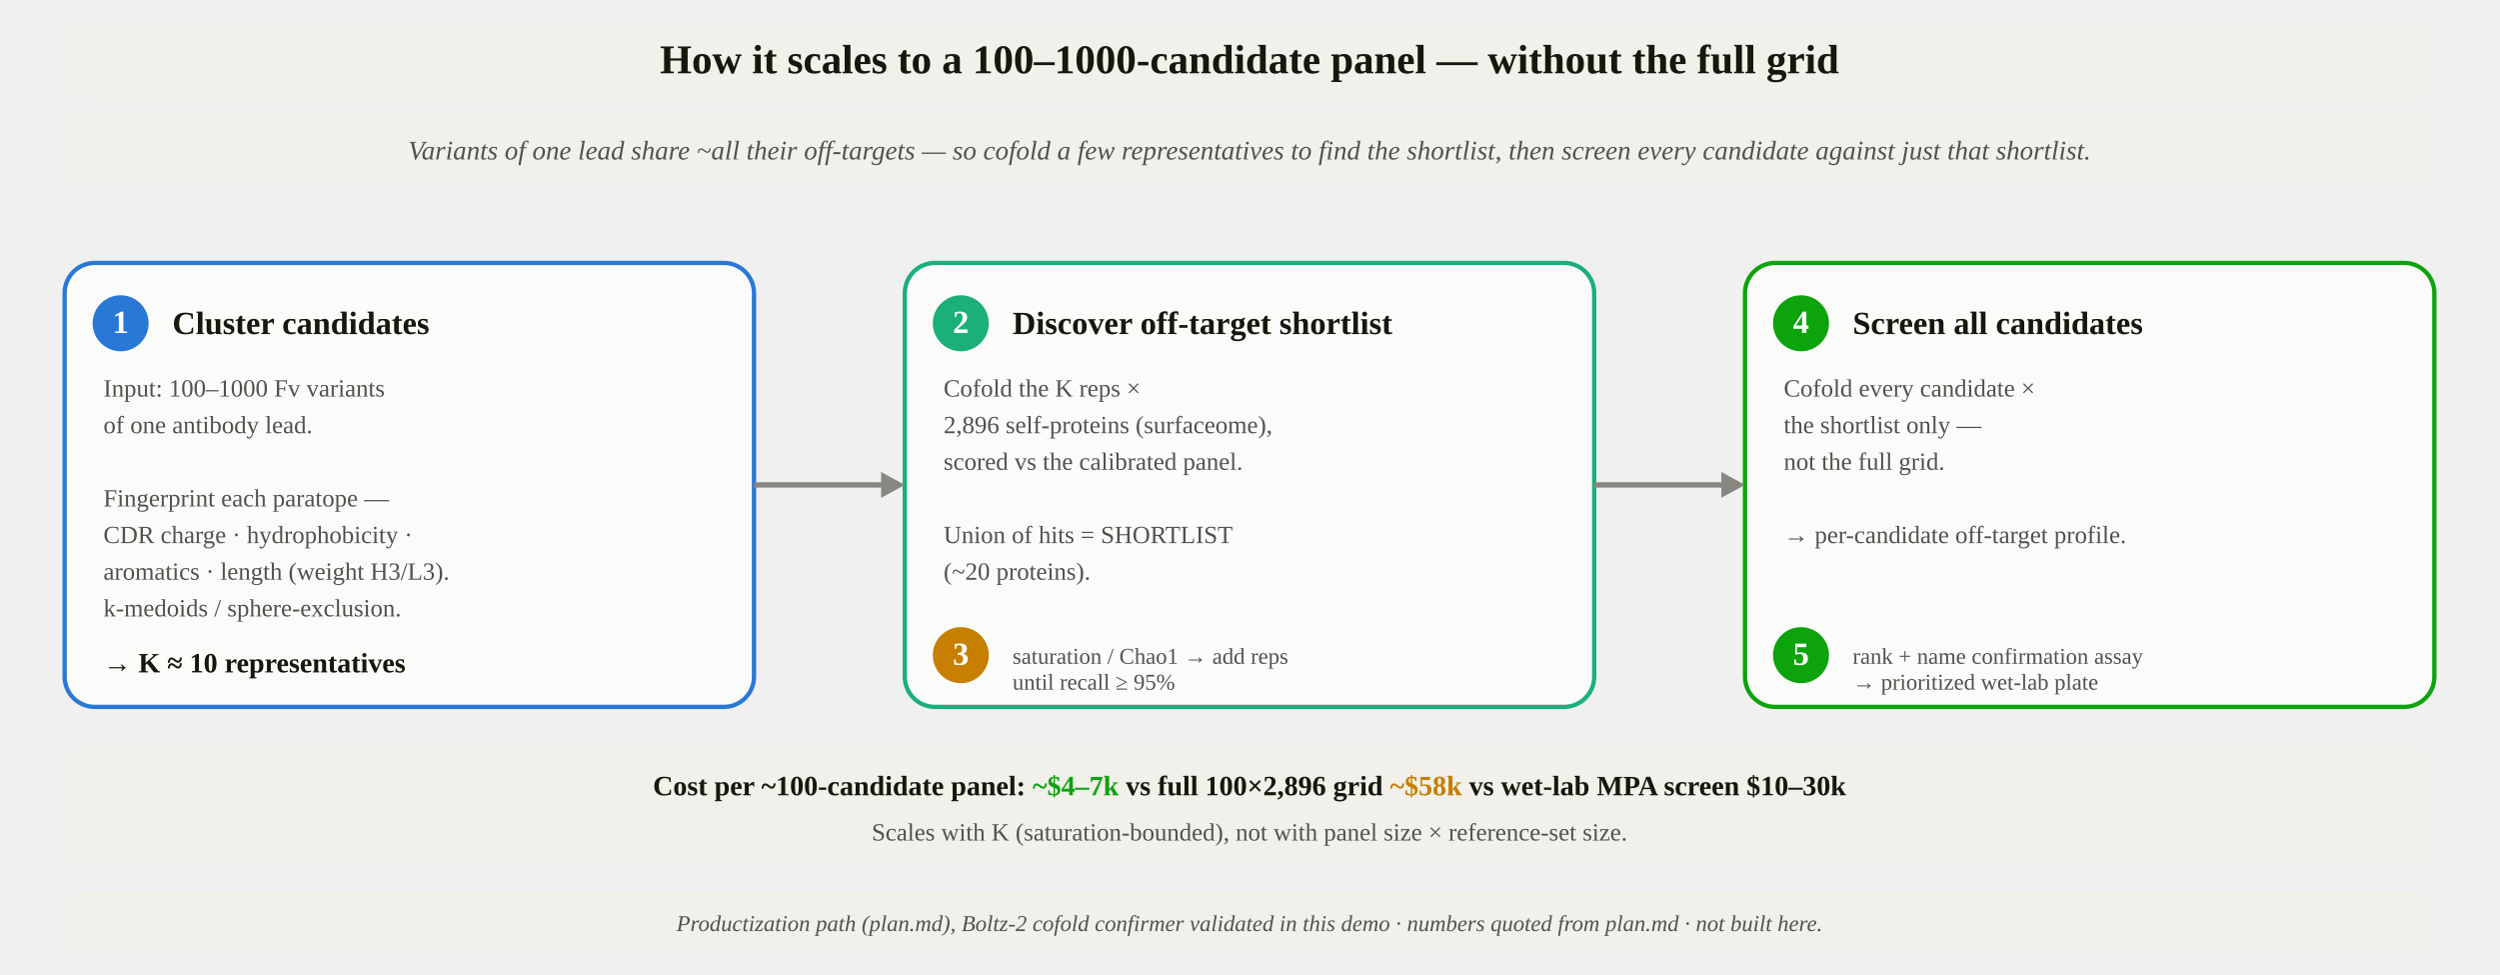
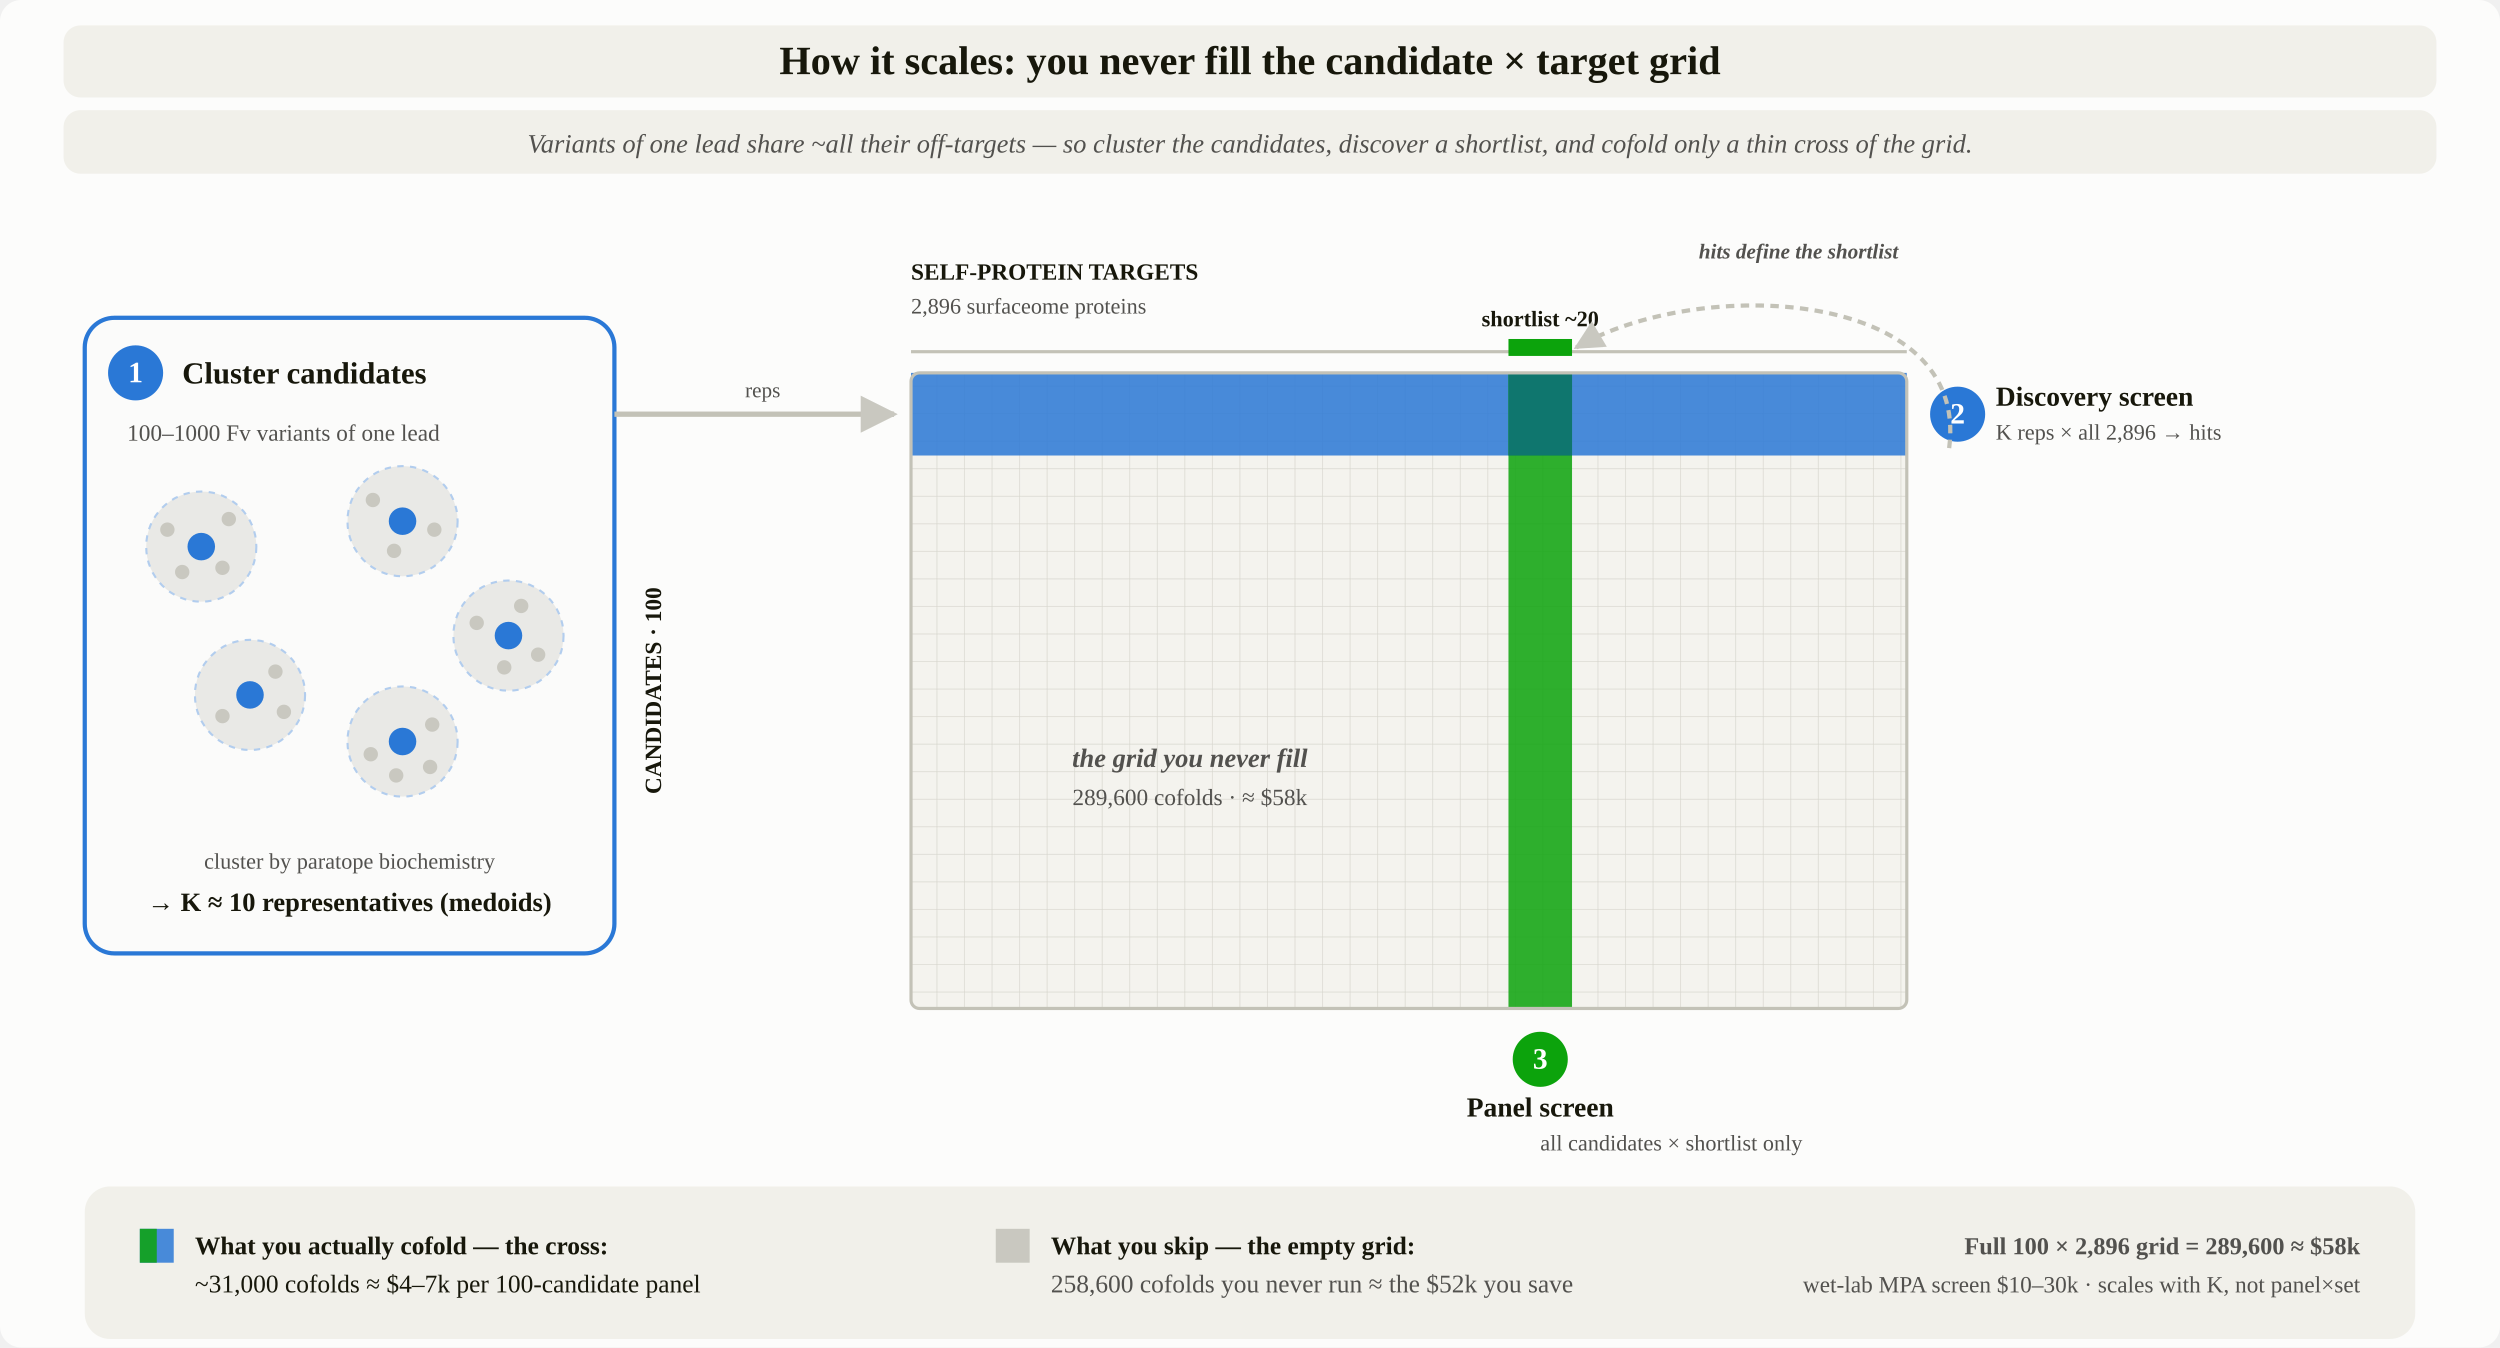
- <svg xmlns="http://www.w3.org/2000/svg" class="pipeline-svg" viewBox="0 0 1160 452" width="100%" role="img" aria-label="Representative-set off-target screening pipeline">
+ <svg xmlns="http://www.w3.org/2000/svg" class="pipeline-svg" viewBox="0 0 1180 636" width="100%" role="img" aria-label="Representative-set screening never fills the candidate by target grid: cluster candidates to K representatives, discovery-screen to a ~20 protein shortlist, then screen all candidates against the shortlist — a thin cross of the full grid.">
  <style>
+ .pipeline-svg .surface { fill:#fcfcfb; }
.pipeline-svg .box  { fill:#fbfbfa; }
+ .pipeline-svg .grid { fill:#f4f3ee; }
.pipeline-svg .ink  { fill:#17170b; }
.pipeline-svg .ink2 { fill:#52514e; }
- .pipeline-svg .line { stroke:#898781; }
.pipeline-svg .bar  { fill:#f1f0ea; }
+ .pipeline-svg .cell { stroke:#d7d6cd; }
+ .pipeline-svg .faint{ fill:#c9c8c0; }
+ .pipeline-svg .edge { stroke:#c3c2b7; }
@media (prefers-color-scheme: dark) {
+   .pipeline-svg .surface { fill:#1a1a19; }
  .pipeline-svg .box  { fill:#1f1f1e; }
+   .pipeline-svg .grid { fill:#141413; }
  .pipeline-svg .ink  { fill:#f5f5f0; }
  .pipeline-svg .ink2 { fill:#c3c2b7; }
-   .pipeline-svg .line { stroke:#a7a69f; }
  .pipeline-svg .bar  { fill:#262624; }
+   .pipeline-svg .cell { stroke:#33322f; }
+   .pipeline-svg .faint{ fill:#4a4945; }
+   .pipeline-svg .edge { stroke:#3a3a37; }
}
+ :root[data-theme="dark"] .pipeline-svg .surface { fill:#1a1a19; }
:root[data-theme="dark"] .pipeline-svg .box  { fill:#1f1f1e; }
+ :root[data-theme="dark"] .pipeline-svg .grid { fill:#141413; }
:root[data-theme="dark"] .pipeline-svg .ink  { fill:#f5f5f0; }
:root[data-theme="dark"] .pipeline-svg .ink2 { fill:#c3c2b7; }
- :root[data-theme="dark"] .pipeline-svg .line { stroke:#a7a69f; }
:root[data-theme="dark"] .pipeline-svg .bar  { fill:#262624; }
+ :root[data-theme="dark"] .pipeline-svg .cell { stroke:#33322f; }
+ :root[data-theme="dark"] .pipeline-svg .faint{ fill:#4a4945; }
+ :root[data-theme="dark"] .pipeline-svg .edge { stroke:#3a3a37; }
+ :root[data-theme="light"] .pipeline-svg .surface { fill:#fcfcfb; }
:root[data-theme="light"] .pipeline-svg .box  { fill:#fbfbfa; }
+ :root[data-theme="light"] .pipeline-svg .grid { fill:#f4f3ee; }
:root[data-theme="light"] .pipeline-svg .ink  { fill:#17170b; }
:root[data-theme="light"] .pipeline-svg .ink2 { fill:#52514e; }
- :root[data-theme="light"] .pipeline-svg .line { stroke:#898781; }
:root[data-theme="light"] .pipeline-svg .bar  { fill:#f1f0ea; }
+ :root[data-theme="light"] .pipeline-svg .cell { stroke:#d7d6cd; }
+ :root[data-theme="light"] .pipeline-svg .faint{ fill:#c9c8c0; }
+ :root[data-theme="light"] .pipeline-svg .edge { stroke:#c3c2b7; }
</style>
-   <rect class="bar" x="30" y="10" width="1100" height="36" rx="8" />
-   <text class="ink" x="580.0" y="34" font-size="19" font-weight="700" text-anchor="middle">How it scales to a 100–1000-candidate panel — without the full grid</text>
-   <rect class="bar" x="30" y="52" width="1100" height="34" rx="8" />
-   <text class="ink2" x="580.0" y="74" font-size="12.5" font-style="italic" text-anchor="middle">Variants of one lead share ~all their off-targets — so cofold a few representatives to find the shortlist, then screen every candidate against just that shortlist.</text>
-   <rect class="box" x="30" y="122" width="320" height="206" rx="14" stroke="#2a78d6" stroke-width="2" />
-   <rect class="box" x="420" y="122" width="320" height="206" rx="14" stroke="#1baf7a" stroke-width="2" />
-   <rect class="box" x="810" y="122" width="320" height="206" rx="14" stroke="#0ca30c" stroke-width="2" />
-   <circle cx="56" cy="150" r="13" fill="#2a78d6" />
-   <text x="56" y="154.5" font-size="15" font-weight="700" fill="#ffffff" text-anchor="middle">1</text>
-   <text class="ink" x="80" y="155" font-size="15" font-weight="700">Cluster candidates</text>
-   <text class="ink2" x="48" y="184" font-size="11.5" font-weight="normal">Input: 100–1000 Fv variants</text>
-   <text class="ink2" x="48" y="201" font-size="11.5" font-weight="normal">of one antibody lead.</text>
-   <text class="ink2" x="48" y="218" font-size="11.5" font-weight="normal" />
-   <text class="ink2" x="48" y="235" font-size="11.5" font-weight="normal">Fingerprint each paratope —</text>
-   <text class="ink2" x="48" y="252" font-size="11.5" font-weight="normal">CDR charge · hydrophobicity ·</text>
-   <text class="ink2" x="48" y="269" font-size="11.5" font-weight="normal">aromatics · length (weight H3/L3).</text>
-   <text class="ink2" x="48" y="286" font-size="11.5" font-weight="normal">k-medoids / sphere-exclusion.</text>
-   <text class="ink" x="48" y="312" font-size="13" font-weight="700" fill="#2a78d6">→ K ≈ 10 representatives</text>
-   <circle cx="446" cy="150" r="13" fill="#1baf7a" />
-   <text x="446" y="154.5" font-size="15" font-weight="700" fill="#ffffff" text-anchor="middle">2</text>
-   <text class="ink" x="470" y="155" font-size="15" font-weight="700">Discover off-target shortlist</text>
-   <text class="ink2" x="438" y="184" font-size="11.5" font-weight="normal">Cofold the K reps ×</text>
-   <text class="ink2" x="438" y="201" font-size="11.5" font-weight="normal">2,896 self-proteins (surfaceome),</text>
-   <text class="ink2" x="438" y="218" font-size="11.5" font-weight="normal">scored vs the calibrated panel.</text>
-   <text class="ink2" x="438" y="235" font-size="11.5" font-weight="normal" />
-   <text class="ink2" x="438" y="252" font-size="11.5" font-weight="normal">Union of hits = SHORTLIST</text>
-   <text class="ink2" x="438" y="269" font-size="11.5" font-weight="normal">(~20 proteins).</text>
-   <circle cx="446" cy="304" r="13" fill="#c67f00" />
-   <text x="446" y="308.5" font-size="15" font-weight="700" fill="#ffffff" text-anchor="middle">3</text>
-   <text class="ink2" x="470" y="308" font-size="10.5">saturation / Chao1 → add reps</text>
-   <text class="ink2" x="470" y="320" font-size="10.5">until recall ≥ 95%</text>
-   <circle cx="836" cy="150" r="13" fill="#0ca30c" />
-   <text x="836" y="154.5" font-size="15" font-weight="700" fill="#ffffff" text-anchor="middle">4</text>
-   <text class="ink" x="860" y="155" font-size="15" font-weight="700">Screen all candidates</text>
-   <text class="ink2" x="828" y="184" font-size="11.5" font-weight="normal">Cofold every candidate ×</text>
-   <text class="ink2" x="828" y="201" font-size="11.5" font-weight="normal">the shortlist only —</text>
-   <text class="ink2" x="828" y="218" font-size="11.5" font-weight="normal">not the full grid.</text>
-   <text class="ink2" x="828" y="235" font-size="11.5" font-weight="normal" />
-   <text class="ink2" x="828" y="252" font-size="11.5" font-weight="normal">→ per-candidate off-target profile.</text>
-   <circle cx="836" cy="304" r="13" fill="#0ca30c" />
-   <text x="836" y="308.5" font-size="15" font-weight="700" fill="#ffffff" text-anchor="middle">5</text>
-   <text class="ink2" x="860" y="308" font-size="10.5">rank + name confirmation assay</text>
-   <text class="ink2" x="860" y="320" font-size="10.5">→ prioritized wet-lab plate</text>
-   <line class="line" x1="350" y1="225.0" x2="414" y2="225.0" stroke-width="2.5" />
-   <path d="M 420 225.0 l -11 -6 v 12 z" fill="#898781" />
-   <line class="line" x1="740" y1="225.0" x2="804" y2="225.0" stroke-width="2.5" />
-   <path d="M 810 225.0 l -11 -6 v 12 z" fill="#898781" />
-   <rect class="bar" x="30" y="346" width="1100" height="56" rx="10" />
-   <text class="ink" x="580.0" y="369" font-size="13" font-weight="700" text-anchor="middle">Cost per ~100-candidate panel: <tspan fill="#0ca30c">~$4–7k</tspan>  vs full 100×2,896 grid <tspan fill="#c67f00">~$58k</tspan>  vs wet-lab MPA screen $10–30k</text>
-   <text class="ink2" x="580.0" y="390" font-size="11.5" text-anchor="middle">Scales with K (saturation-bounded), not with panel size × reference-set size.</text>
-   <rect class="bar" x="30" y="414" width="1100" height="28" rx="8" />
-   <text class="ink2" x="580.0" y="432" font-size="10.5" text-anchor="middle" font-style="italic">Productization path (plan.md), Boltz-2 cofold confirmer validated in this demo · numbers quoted from plan.md · not built here.</text>
+   <defs>
+     <marker id="arrow" viewBox="0 0 10 10" refX="9" refY="5" markerWidth="7" markerHeight="7" orient="auto-start-reverse">
+       <path d="M 0 0 L 10 5 L 0 10 z" class="faint" />
+     </marker>
+     <pattern id="cells" width="13" height="13" patternUnits="userSpaceOnUse">
+       <path class="cell" d="M 13 0 L 0 0 0 13" fill="none" stroke-width="0.6" />
+     </pattern>
+   </defs>
+   <rect class="surface" x="0" y="0" width="1180" height="636" rx="10" />
+   <rect class="bar" x="30" y="12" width="1120" height="34" rx="8" />
+   <text class="ink" x="590.0" y="35" font-size="19" font-weight="700" text-anchor="middle">How it scales: you never fill the candidate × target grid</text>
+   <rect class="bar" x="30" y="52" width="1120" height="30" rx="8" />
+   <text class="ink2" x="590.0" y="72" font-size="12.5" font-weight="normal" text-anchor="middle" font-style="italic">Variants of one lead share ~all their off-targets — so cluster the candidates, discover a shortlist, and cofold only a thin cross of the grid.</text>
+   <rect class="box" x="40" y="150" width="250" height="300" rx="14" stroke="#2a78d6" stroke-width="2" />
+   <circle cx="64" cy="176" r="13" fill="#2a78d6" />
+   <text x="64" y="180.42" font-size="14" font-weight="700" fill="#ffffff" text-anchor="middle">1</text>
+   <text class="ink" x="86" y="181" font-size="14.5" font-weight="700" text-anchor="start">Cluster candidates</text>
+   <text class="ink2" x="60" y="208" font-size="11" font-weight="normal" text-anchor="start">100–1000 Fv variants of one lead</text>
+   <circle class="faint" cx="95" cy="258" r="26" fill="none" stroke-dasharray="3 3" stroke-width="1" stroke="#2a78d6" opacity="0.35" />
+   <circle class="faint" cx="79" cy="250" r="3.4" />
+   <circle class="faint" cx="86" cy="270" r="3.4" />
+   <circle class="faint" cx="108" cy="245" r="3.4" />
+   <circle class="faint" cx="105" cy="268" r="3.4" />
+   <circle cx="95" cy="258" r="6.5" fill="#2a78d6" />
+   <circle class="faint" cx="190" cy="246" r="26" fill="none" stroke-dasharray="3 3" stroke-width="1" stroke="#2a78d6" opacity="0.35" />
+   <circle class="faint" cx="176" cy="236" r="3.4" />
+   <circle class="faint" cx="186" cy="260" r="3.4" />
+   <circle class="faint" cx="205" cy="250" r="3.4" />
+   <circle cx="190" cy="246" r="6.5" fill="#2a78d6" />
+   <circle class="faint" cx="240" cy="300" r="26" fill="none" stroke-dasharray="3 3" stroke-width="1" stroke="#2a78d6" opacity="0.35" />
+   <circle class="faint" cx="225" cy="294" r="3.4" />
+   <circle class="faint" cx="238" cy="315" r="3.4" />
+   <circle class="faint" cx="254" cy="309" r="3.4" />
+   <circle class="faint" cx="246" cy="286" r="3.4" />
+   <circle cx="240" cy="300" r="6.5" fill="#2a78d6" />
+   <circle class="faint" cx="118" cy="328" r="26" fill="none" stroke-dasharray="3 3" stroke-width="1" stroke="#2a78d6" opacity="0.35" />
+   <circle class="faint" cx="105" cy="338" r="3.4" />
+   <circle class="faint" cx="130" cy="317" r="3.4" />
+   <circle class="faint" cx="134" cy="336" r="3.4" />
+   <circle cx="118" cy="328" r="6.5" fill="#2a78d6" />
+   <circle class="faint" cx="190" cy="350" r="26" fill="none" stroke-dasharray="3 3" stroke-width="1" stroke="#2a78d6" opacity="0.35" />
+   <circle class="faint" cx="175" cy="356" r="3.4" />
+   <circle class="faint" cx="187" cy="366" r="3.4" />
+   <circle class="faint" cx="204" cy="342" r="3.4" />
+   <circle class="faint" cx="203" cy="362" r="3.4" />
+   <circle cx="190" cy="350" r="6.5" fill="#2a78d6" />
+   <text class="ink2" x="165.0" y="410" font-size="10.5" font-weight="normal" text-anchor="middle">cluster by paratope biochemistry</text>
+   <text class="ink" x="165.0" y="430" font-size="12.5" font-weight="700" text-anchor="middle">→ K ≈ 10 representatives (medoids)</text>
+   <path class="edge" d="M 290 195.5 H 422" stroke-width="2.5" fill="none" marker-end="url(#arrow)" />
+   <text class="ink2" x="360.0" y="187.5" font-size="10" font-weight="normal" text-anchor="middle">reps</text>
+   <rect class="grid" x="430" y="176" width="470" height="300" rx="4" />
+   <rect x="430" y="176" width="470" height="300" rx="4" fill="url(#cells)" />
+   <rect x="430" y="176" width="470" height="39" fill="#2a78d6" opacity="0.85" />
+   <rect x="712" y="176" width="30" height="300" fill="#0ca30c" opacity="0.85" />
+   <rect x="712" y="176" width="30" height="39" fill="#0f766e" />
+   <rect class="edge" x="430" y="176" width="470" height="300" rx="4" fill="none" stroke-width="1.5" />
+   <text class="ink2" x="561.6" y="362.0" font-size="12.5" font-weight="600" text-anchor="middle" font-style="italic">the grid you never fill</text>
+   <text class="ink2" x="561.6" y="380.0" font-size="11" font-weight="normal" text-anchor="middle">289,600 cofolds · ≈ $58k</text>
+   <text class="ink" x="430" y="132" font-size="11" font-weight="700" text-anchor="start">SELF-PROTEIN TARGETS</text>
+   <text class="ink2" x="430" y="148" font-size="10.5" font-weight="normal" text-anchor="start">2,896 surfaceome proteins</text>
+   <line class="edge" x1="430" y1="166" x2="900" y2="166" stroke-width="1.5" />
+   <rect x="712" y="160" width="30" height="8" fill="#0ca30c" />
+   <text class="ink" x="727.0" y="154" font-size="10.5" font-weight="700" text-anchor="middle">shortlist ~20</text>
+   <text class="ink" transform="translate(312,326.0) rotate(-90)" font-size="11" font-weight="700" text-anchor="middle">CANDIDATES · 100</text>
+   <circle cx="924" cy="195.5" r="13" fill="#2a78d6" />
+   <text x="924" y="199.92" font-size="14" font-weight="700" fill="#ffffff" text-anchor="middle">2</text>
+   <text class="ink" x="942" y="191.5" font-size="13" font-weight="700" text-anchor="start">Discovery screen</text>
+   <text class="ink2" x="942" y="207.5" font-size="10.5" font-weight="normal" text-anchor="start">K reps × all 2,896 → hits</text>
+   <circle cx="727.0" cy="500" r="13" fill="#0ca30c" />
+   <text x="727.0" y="504.42" font-size="14" font-weight="700" fill="#ffffff" text-anchor="middle">3</text>
+   <text class="ink" x="727.0" y="527" font-size="13" font-weight="700" text-anchor="middle">Panel screen</text>
+   <text class="ink2" x="727.0" y="543" font-size="10.5" font-weight="middle" text-anchor="start">all candidates × shortlist only</text>
+   <path class="edge" d="M 920 211.5 C 930 136, 802.0 130, 744.0 164" fill="none" stroke-width="2" stroke-dasharray="4 3" marker-end="url(#arrow)" />
+   <text class="ink2" x="896" y="122" font-size="10" font-weight="600" text-anchor="end" font-style="italic">hits define the shortlist</text>
+   <rect class="bar" x="40" y="560" width="1100" height="72" rx="12" />
+   <rect x="66" y="580" width="16" height="16" fill="#2a78d6" opacity="0.85" />
+   <rect x="66" y="580" width="8" height="16" fill="#0ca30c" opacity="0.85" />
+   <text class="ink" x="92" y="592" font-size="12" font-weight="700" text-anchor="start">What you actually cofold — the cross:</text>
+   <text class="ink" x="92" y="610" font-size="12" font-weight="normal" text-anchor="start">~31,000 cofolds  ≈  $4–7k per 100-candidate panel</text>
+   <rect class="faint" x="470" y="580" width="16" height="16" />
+   <text class="ink" x="496" y="592" font-size="12" font-weight="700" text-anchor="start">What you skip — the empty grid:</text>
+   <text class="ink2" x="496" y="610" font-size="12" font-weight="normal" text-anchor="start">258,600 cofolds you never run  ≈  the $52k you save</text>
+   <text class="ink2" x="1114" y="592" font-size="11.5" font-weight="600" text-anchor="end">Full 100 × 2,896 grid = 289,600 ≈ $58k</text>
+   <text class="ink2" x="1114" y="610" font-size="11" font-weight="normal" text-anchor="end">wet-lab MPA screen $10–30k · scales with K, not panel×set</text>
</svg>
